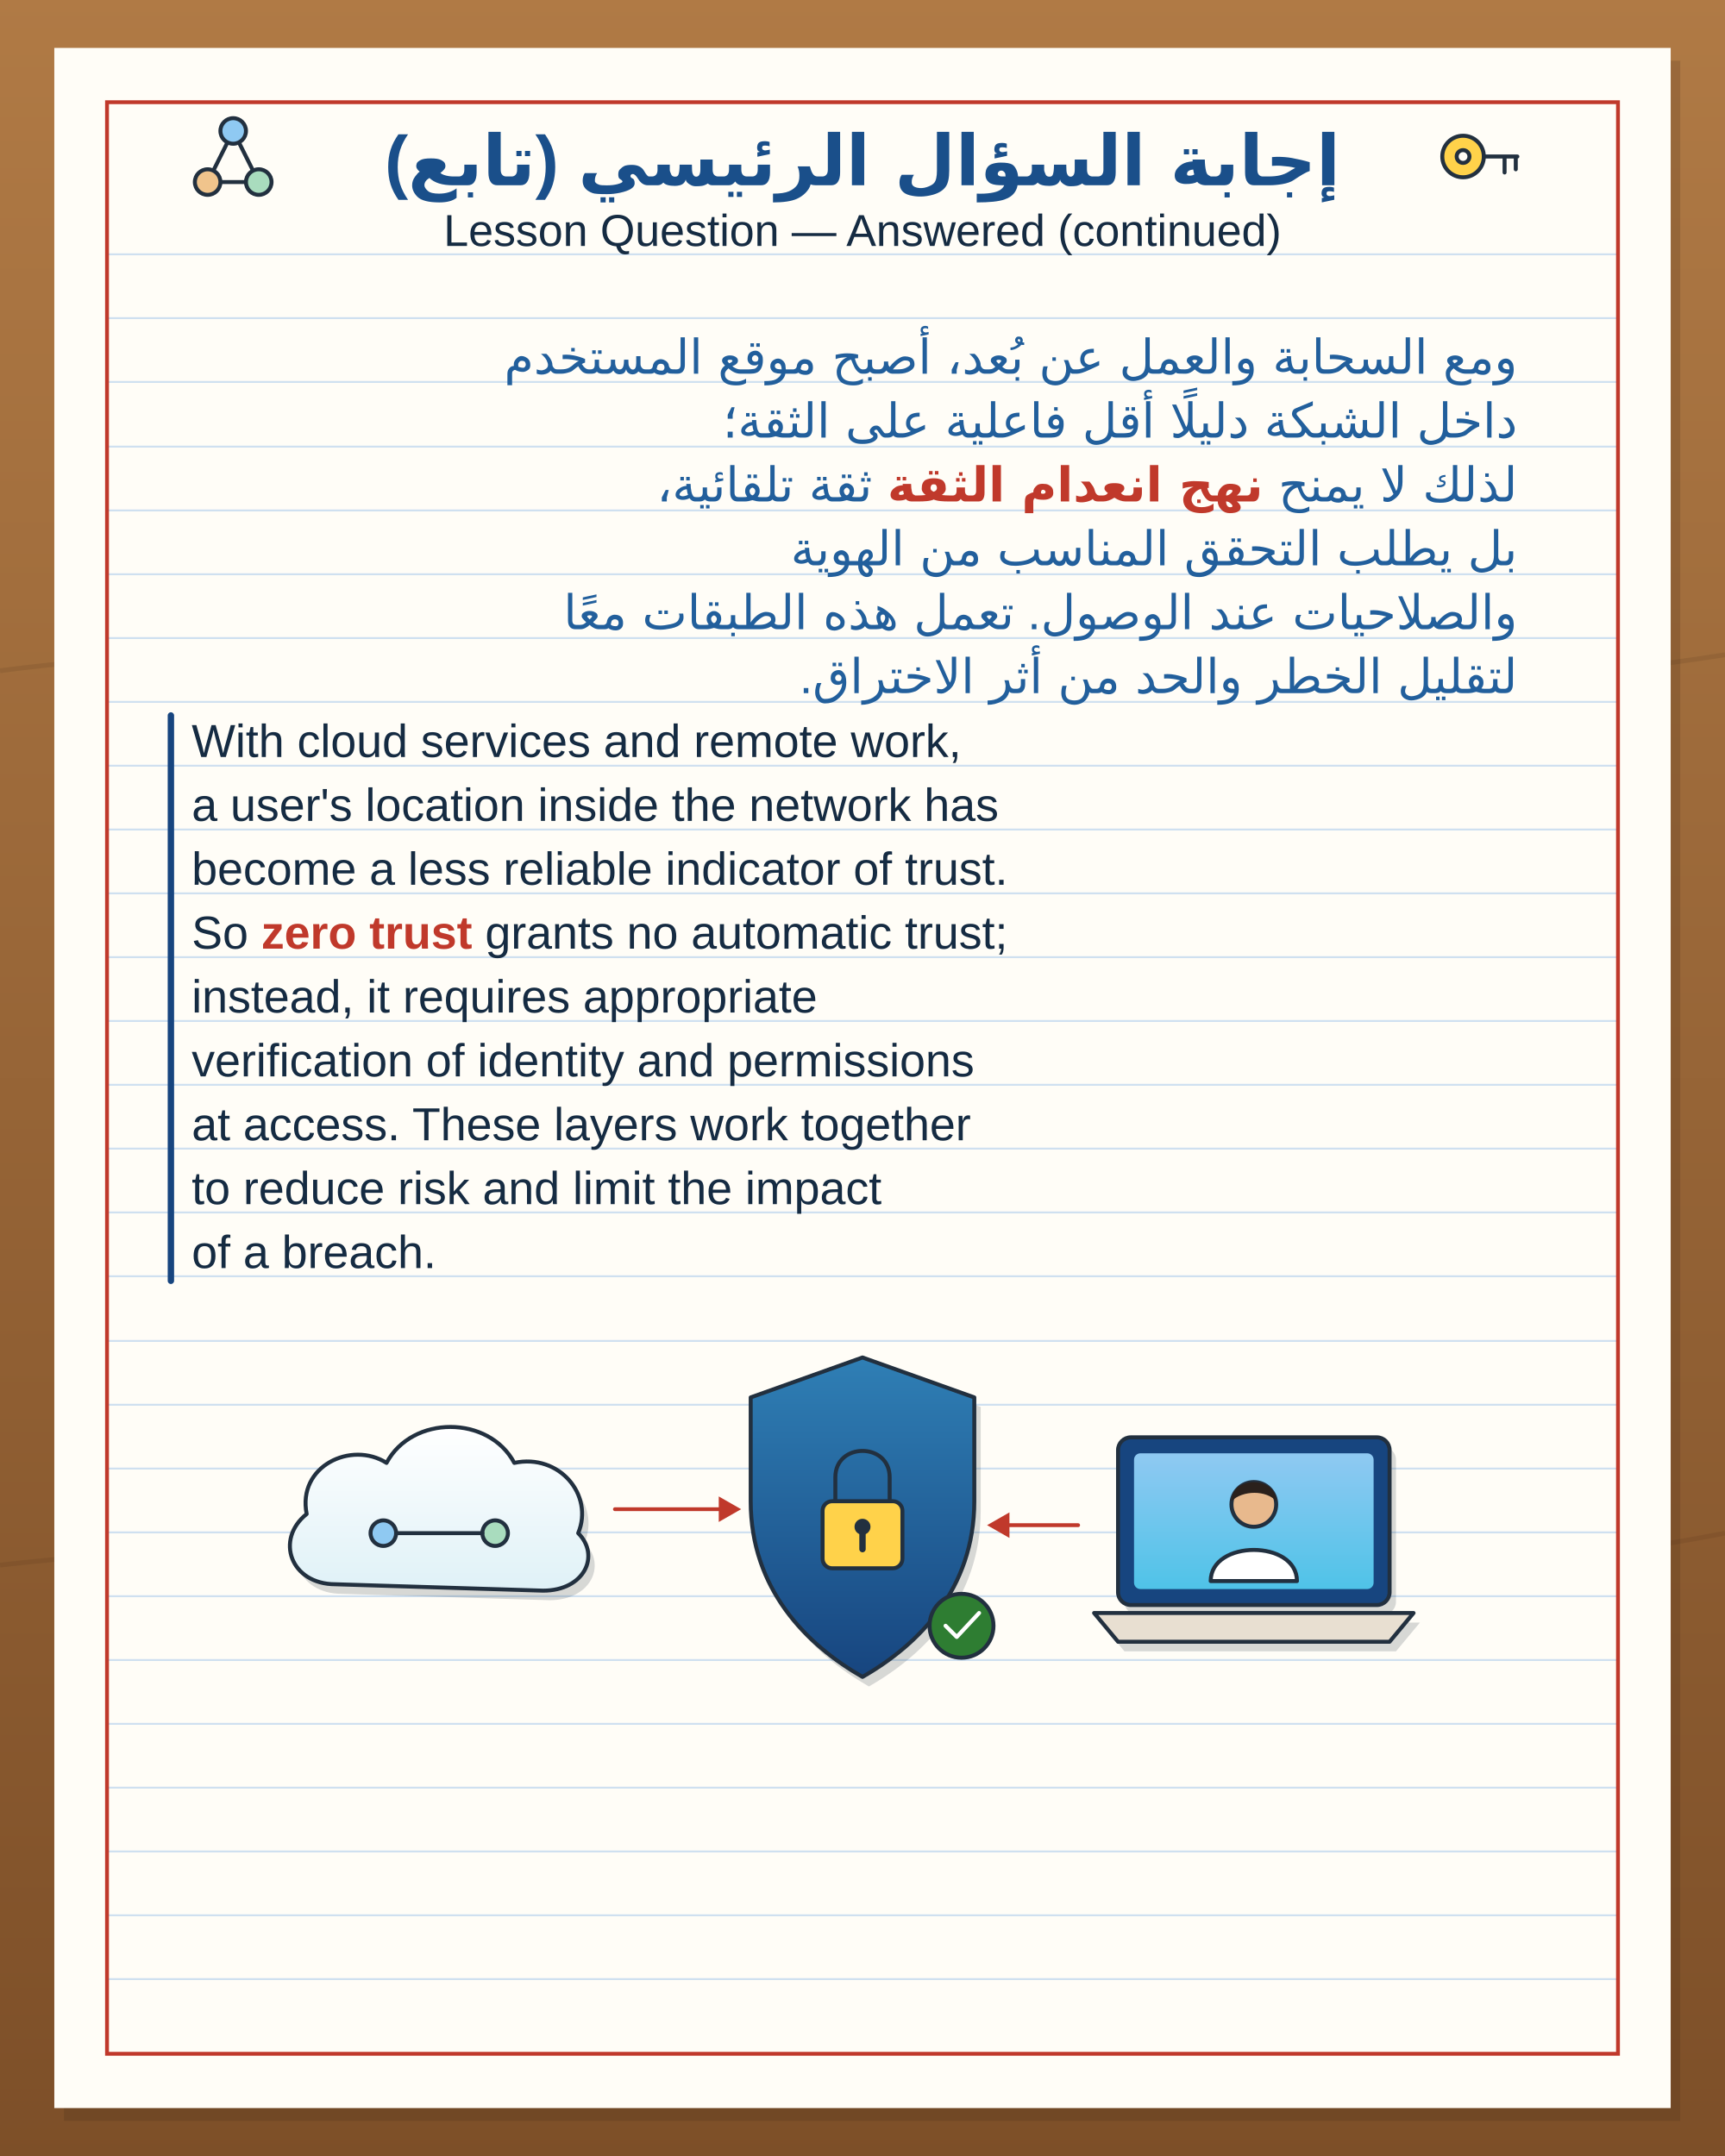
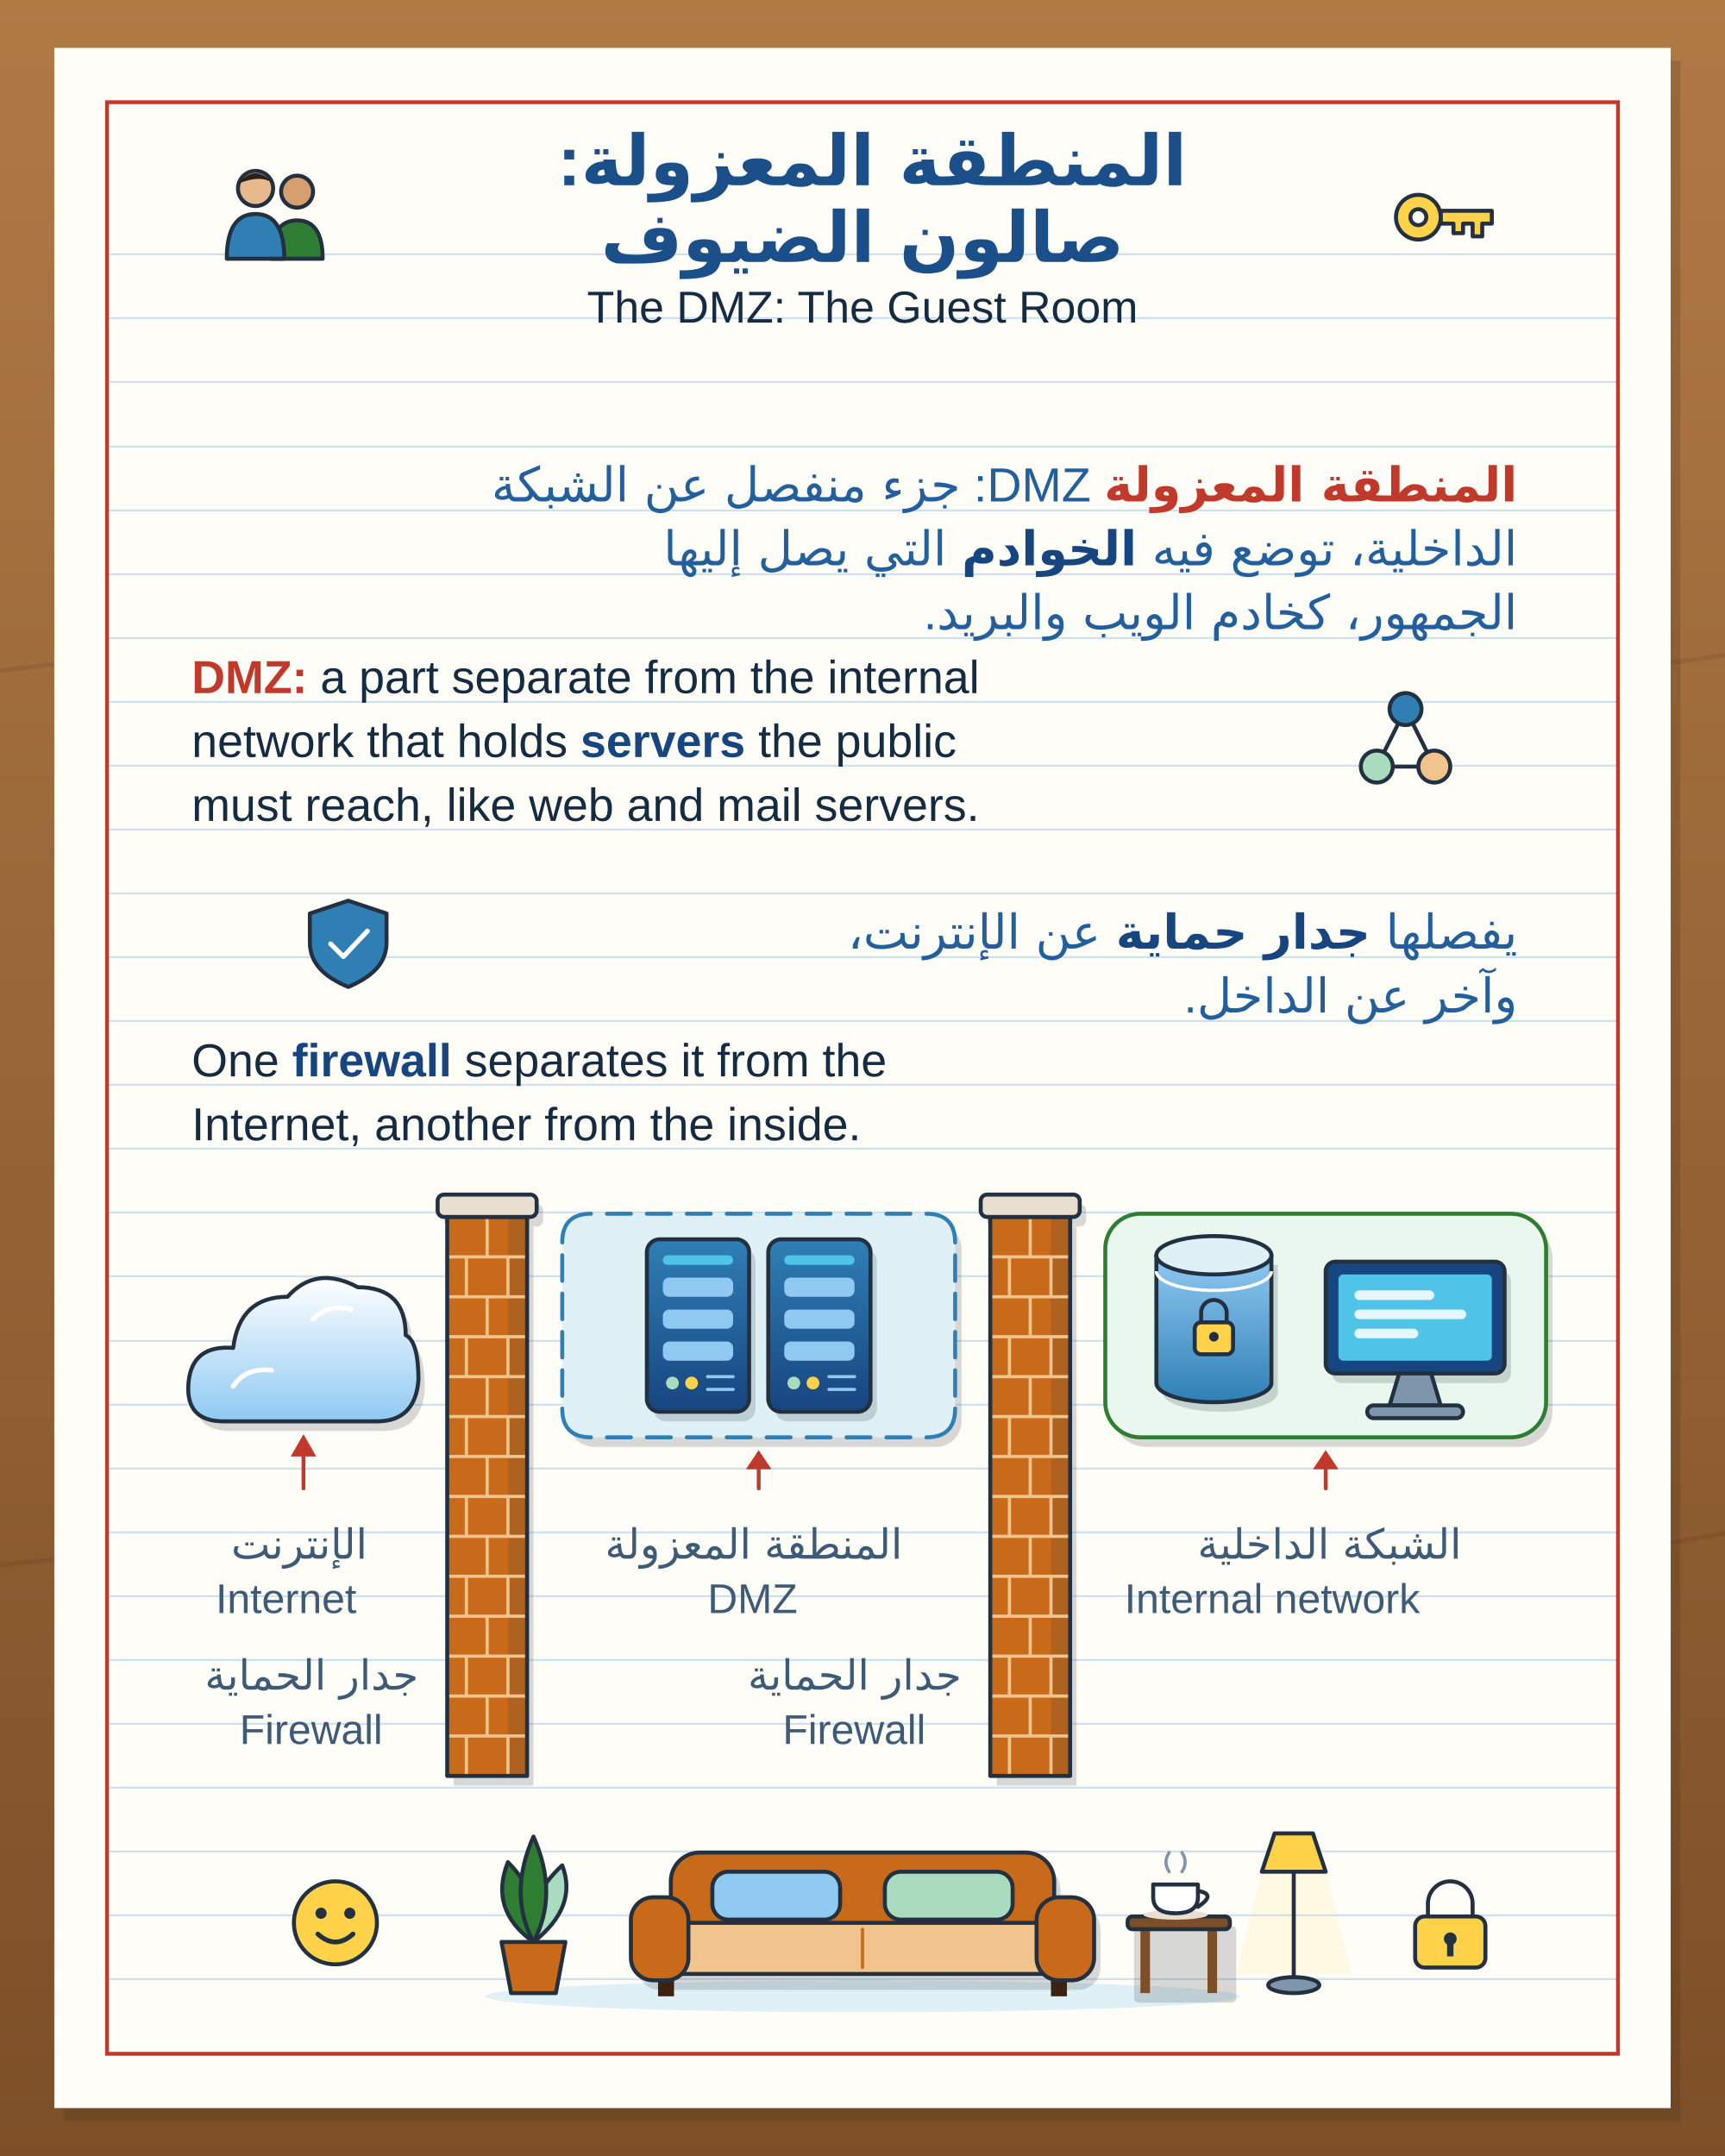
<svg xmlns="http://www.w3.org/2000/svg" width="1080" height="1350" viewBox="0 0 1080 1350" preserveAspectRatio="xMidYMid meet" style="width:100%;height:auto;max-width:1080px;display:block;margin:0 auto;">
  <defs>
    <linearGradient id="pmDesk" x1="0" y1="0" x2="0" y2="1">
      <stop offset="0" stop-color="#b07a45" />
      <stop offset="1" stop-color="#7d4f28" />
    </linearGradient>
    <pattern id="pmRules" x="0" y="120" width="1080" height="40" patternUnits="userSpaceOnUse">
      <line x1="0" y1="39.5" x2="1080" y2="39.5" stroke="#cfe0f0" stroke-width="1.4" />
    </pattern>
-     <linearGradient id="ilCloud" x1="0" y1="0" x2="0" y2="1">
-       <stop offset="0" stop-color="#ffffff" />
-       <stop offset="1" stop-color="#dff1f7" />
-     </linearGradient>
-     <linearGradient id="ilShield" x1="0" y1="0" x2="0" y2="1">
-       <stop offset="0" stop-color="#2f7fb5" />
-       <stop offset="1" stop-color="#17457f" />
-     </linearGradient>
-     <linearGradient id="ilScreen" x1="0" y1="0" x2="0" y2="1">
-       <stop offset="0" stop-color="#8fc9f2" />
-       <stop offset="1" stop-color="#4fc3e8" />
-     </linearGradient>
  </defs>
  <rect x="0" y="0" width="1080" height="1350" fill="url(#pmDesk)" />
  <path d="M0 420 C 300 380, 700 470, 1080 410" fill="none" stroke="#3a2411" stroke-width="3" opacity=".12" />
  <path d="M0 980 C 350 940, 720 1030, 1080 960" fill="none" stroke="#3a2411" stroke-width="3" opacity=".12" />
  <rect x="40" y="38" width="1012" height="1290" fill="#3a2411" opacity=".18" />
  <rect x="34" y="30" width="1012" height="1290" fill="#fffdf7" />
  <rect x="67" y="120" width="946" height="1152" fill="url(#pmRules)" />
  <rect x="67" y="64" width="946" height="1222" fill="none" stroke="#c0392b" stroke-width="2.4" />
-   <g transform="translate(174 886)">
-     <path d="M40 112 C12 112 2 84 22 68 C16 38 50 22 72 36 C88 6 136 6 152 36 C180 30 202 56 192 80 C206 94 196 116 170 116 Z" fill="#22303f" opacity=".18" />
-   </g>
-   <g transform="translate(474 856)">
-     <path d="M70 0 L140 25 L140 90 C140 145 105 180 70 200 C35 180 0 145 0 90 L0 25 Z" fill="#22303f" opacity=".18" />
-   </g>
-   <g transform="translate(704 906)">
-     <rect x="0" y="0" width="170" height="105" rx="8" fill="#22303f" opacity=".18" />
-     <path d="M-15 110 L185 110 L170 128 L0 128 Z" fill="#22303f" opacity=".18" />
-   </g>
-   <rect x="105" y="446" width="4" height="358" rx="2" fill="#17457f" />
-   <line x1="385" y1="945" x2="450" y2="945" stroke="#c0392b" stroke-width="2.4" stroke-linecap="round" />
-   <polygon points="450,937 464,945 450,953" fill="#c0392b" />
-   <line x1="675" y1="955" x2="632" y2="955" stroke="#c0392b" stroke-width="2.4" stroke-linecap="round" />
-   <polygon points="632,947 618,955 632,963" fill="#c0392b" />
-   <g transform="translate(170 880)">
-     <path d="M40 112 C12 112 2 84 22 68 C16 38 50 22 72 36 C88 6 136 6 152 36 C180 30 202 56 192 80 C206 94 196 116 170 116 Z" fill="url(#ilCloud)" stroke="#22303f" stroke-width="2.5" stroke-linecap="round" stroke-linejoin="round" />
-     <circle cx="70" cy="80" r="8" fill="#8fc9f2" stroke="#22303f" stroke-width="2.5" />
-     <circle cx="140" cy="80" r="8" fill="#a9dcbe" stroke="#22303f" stroke-width="2.5" />
-     <line x1="78" y1="80" x2="132" y2="80" stroke="#22303f" stroke-width="2.5" stroke-linecap="round" />
-   </g>
-   <g transform="translate(470 850)">
-     <path d="M70 0 L140 25 L140 90 C140 145 105 180 70 200 C35 180 0 145 0 90 L0 25 Z" fill="url(#ilShield)" stroke="#22303f" stroke-width="2.5" stroke-linecap="round" stroke-linejoin="round" />
-     <path d="M53 90 L53 75 C53 53 87 53 87 75 L87 90" fill="none" stroke="#22303f" stroke-width="2.5" stroke-linecap="round" stroke-linejoin="round" />
-     <rect x="45" y="90" width="50" height="42" rx="6" fill="#ffd24a" stroke="#22303f" stroke-width="2.5" />
-     <circle cx="70" cy="106" r="5" fill="#22303f" />
-     <rect x="68" y="108" width="4" height="14" rx="2" fill="#22303f" />
-     <circle cx="132" cy="168" r="20" fill="#2e7d32" stroke="#22303f" stroke-width="2.5" />
-     <path d="M122 168 L129 175 L143 160" fill="none" stroke="#ffffff" stroke-width="2.5" stroke-linecap="round" stroke-linejoin="round" />
-   </g>
-   <g transform="translate(700 900)">
-     <rect x="0" y="0" width="170" height="105" rx="8" fill="#17457f" stroke="#22303f" stroke-width="2.5" />
-     <rect x="10" y="10" width="150" height="85" rx="4" fill="url(#ilScreen)" />
-     <path d="M58 90 C58 64 112 64 112 90 Z" fill="#ffffff" stroke="#22303f" stroke-width="2.5" stroke-linejoin="round" />
-     <circle cx="85" cy="42" r="14" fill="#e8b98d" stroke="#22303f" stroke-width="2.5" />
-     <path d="M71 40 C71 24 99 24 99 40 C93 33 78 33 71 40 Z" fill="#2b211c" />
-     <path d="M-15 110 L185 110 L170 128 L0 128 Z" fill="#e8dfd1" stroke="#22303f" stroke-width="2.5" stroke-linejoin="round" />
-   </g>
-   <g transform="translate(120 72)">
-     <line x1="26" y1="10" x2="10" y2="42" stroke="#22303f" stroke-width="2.5" stroke-linecap="round" />
-     <line x1="26" y1="10" x2="42" y2="42" stroke="#22303f" stroke-width="2.5" stroke-linecap="round" />
-     <line x1="10" y1="42" x2="42" y2="42" stroke="#22303f" stroke-width="2.5" stroke-linecap="round" />
-     <circle cx="26" cy="10" r="8" fill="#8fc9f2" stroke="#22303f" stroke-width="2.5" />
-     <circle cx="10" cy="42" r="8" fill="#f0c48c" stroke="#22303f" stroke-width="2.5" />
-     <circle cx="42" cy="42" r="8" fill="#a9dcbe" stroke="#22303f" stroke-width="2.5" />
-   </g>
-   <g transform="translate(900 72)">
-     <circle cx="16" cy="26" r="13" fill="#ffd24a" stroke="#22303f" stroke-width="2.5" />
-     <circle cx="16" cy="26" r="4" fill="#fffdf7" stroke="#22303f" stroke-width="2.5" />
-     <path d="M29 26 L50 26 M42 26 L42 36 M49 26 L49 34" fill="none" stroke="#22303f" stroke-width="2.5" stroke-linecap="round" stroke-linejoin="round" />
-   </g>
-   <text x="540" y="116" direction="rtl" unicode-bidi="plaintext" text-anchor="middle" font-family="Tahoma, Arial, Segoe UI, sans-serif" font-size="44" font-weight="bold" fill="#1a4f8a">إجابة السؤال الرئيسي (تابع)</text>
-   <text x="540" y="154" direction="ltr" unicode-bidi="plaintext" text-anchor="middle" font-family="Segoe Print, Comic Sans MS, Arial, sans-serif" font-size="28" font-weight="normal" fill="#152b42">Lesson Question — Answered (continued)</text>
-   <text x="950" y="234" direction="rtl" unicode-bidi="plaintext" text-anchor="start" font-family="Tahoma, Arial, Segoe UI, sans-serif" font-size="30" font-weight="normal" fill="#225f9c">
-     <tspan x="950" dy="0">ومع السحابة والعمل عن بُعد، أصبح موقع المستخدم</tspan>
-     <tspan x="950" dy="40">داخل الشبكة دليلًا أقل فاعلية على الثقة؛</tspan>
-     <tspan x="950" dy="40">لذلك لا يمنح <tspan font-weight="bold" fill="#c0392b">نهج انعدام الثقة</tspan> ثقة تلقائية،</tspan>
-     <tspan x="950" dy="40">بل يطلب التحقق المناسب من الهوية</tspan>
-     <tspan x="950" dy="40">والصلاحيات عند الوصول. تعمل هذه الطبقات معًا</tspan>
-     <tspan x="950" dy="40">لتقليل الخطر والحد من أثر الاختراق.</tspan>
-   </text>
-   <text x="120" y="474" direction="ltr" unicode-bidi="plaintext" text-anchor="start" font-family="Segoe Print, Comic Sans MS, Arial, sans-serif" font-size="29" font-weight="normal" fill="#152b42">
-     <tspan x="120" dy="0">With cloud services and remote work,</tspan>
-     <tspan x="120" dy="40">a user's location inside the network has</tspan>
-     <tspan x="120" dy="40">become a less reliable indicator of trust.</tspan>
-     <tspan x="120" dy="40">So <tspan font-weight="bold" fill="#c0392b">zero trust</tspan> grants no automatic trust;</tspan>
-     <tspan x="120" dy="40">instead, it requires appropriate</tspan>
-     <tspan x="120" dy="40">verification of identity and permissions</tspan>
-     <tspan x="120" dy="40">at access. These layers work together</tspan>
-     <tspan x="120" dy="40">to reduce risk and limit the impact</tspan>
-     <tspan x="120" dy="40">of a breach.</tspan>
-   </text>
+   <defs>
+     <linearGradient id="ilCloud" x1="0" y1="0" x2="0" y2="1">
+       <stop offset="0" stop-color="#ffffff" />
+       <stop offset="1" stop-color="#8fc9f2" />
+     </linearGradient>
+     <linearGradient id="ilSrv" x1="0" y1="0" x2="0" y2="1">
+       <stop offset="0" stop-color="#2f7fb5" />
+       <stop offset="1" stop-color="#17457f" />
+     </linearGradient>
+     <linearGradient id="ilDb" x1="0" y1="0" x2="0" y2="1">
+       <stop offset="0" stop-color="#8fc9f2" />
+       <stop offset="1" stop-color="#2f7fb5" />
+     </linearGradient>
+   </defs>
+   <g>
+     <g transform="translate(4 6)" fill="#22303f" opacity=".18">
+       <path d="M140 890 Q116 890 118 866 Q120 842 146 844 Q150 812 180 812 Q198 792 224 806 Q254 806 254 836 Q262 840 262 864 Q260 890 236 890 Z" />
+       <rect x="280" y="762" width="50" height="350" />
+       <rect x="274" y="748" width="62" height="14" rx="4" />
+       <rect x="352" y="760" width="246" height="140" rx="16" />
+       <rect x="620" y="762" width="50" height="350" />
+       <rect x="614" y="748" width="62" height="14" rx="4" />
+       <rect x="692" y="760" width="276" height="140" rx="22" />
+     </g>
+     <path d="M140 890 Q116 890 118 866 Q120 842 146 844 Q150 812 180 812 Q198 792 224 806 Q254 806 254 836 Q262 840 262 864 Q260 890 236 890 Z" fill="url(#ilCloud)" stroke="#22303f" stroke-width="2.5" stroke-linecap="round" stroke-linejoin="round" />
+     <path d="M146 868 Q154 856 170 858 M196 826 Q206 816 220 820" fill="none" stroke="#ffffff" stroke-width="3" stroke-linecap="round" />
+     <rect x="280" y="762" width="50" height="350" fill="#c96a1b" />
+     <rect x="318" y="762" width="12" height="350" fill="#7d4f28" opacity=".35" />
+     <path d="M280 787H330M280 812H330M280 837H330M280 862H330M280 887H330M280 912H330M280 937H330M280 962H330M280 987H330M280 1012H330M280 1037H330M280 1062H330M280 1087H330M305 762V787M292 787V812M318 787V812M305 812V837M292 837V862M318 837V862M305 862V887M292 887V912M318 887V912M305 912V937M292 937V962M318 937V962M305 962V987M292 987V1012M318 987V1012M305 1012V1037M292 1037V1062M318 1037V1062M305 1062V1087M292 1087V1112M318 1087V1112" fill="none" stroke="#f0c48c" stroke-width="2" stroke-linecap="round" />
+     <rect x="280" y="762" width="50" height="350" fill="none" stroke="#22303f" stroke-width="2.5" stroke-linejoin="round" />
+     <rect x="274" y="748" width="62" height="14" rx="4" fill="#e8dfd1" stroke="#22303f" stroke-width="2.5" />
+     <rect x="352" y="760" width="246" height="140" rx="16" fill="#dff1f7" />
+     <path d="M352 778 Q352 760 370 760 M380 760H395M405 760H420M430 760H445M455 760H470M480 760H495M505 760H520M530 760H545M555 760H570 M580 760 Q598 760 598 778 M598 786V802M598 810V826M598 834V850M598 858V874 M598 882 Q598 900 580 900 M570 900H555M545 900H530M520 900H505M495 900H480M470 900H455M445 900H430M420 900H405M395 900H380 M370 900 Q352 900 352 882 M352 874V858M352 850V834M352 826V810M352 802V786" fill="none" stroke="#2f7fb5" stroke-width="2.5" stroke-linecap="round" />
+     <g transform="translate(4 6)" fill="#22303f" opacity=".18">
+       <rect x="405" y="776" width="64" height="108" rx="8" />
+       <rect x="481" y="776" width="64" height="108" rx="8" />
+     </g>
+     <rect x="405" y="776" width="64" height="108" rx="8" fill="url(#ilSrv)" stroke="#22303f" stroke-width="2.5" />
+     <rect x="415" y="786" width="44" height="6" rx="3" fill="#4fc3e8" />
+     <rect x="415" y="800" width="44" height="12" rx="4" fill="#8fc9f2" />
+     <rect x="415" y="820" width="44" height="12" rx="4" fill="#8fc9f2" />
+     <rect x="415" y="840" width="44" height="12" rx="4" fill="#8fc9f2" />
+     <circle cx="421" cy="866" r="4" fill="#a9dcbe" />
+     <circle cx="433" cy="866" r="4" fill="#ffd24a" />
+     <path d="M443 862H459M443 870H459" fill="none" stroke="#8fc9f2" stroke-width="2" stroke-linecap="round" />
+     <rect x="481" y="776" width="64" height="108" rx="8" fill="url(#ilSrv)" stroke="#22303f" stroke-width="2.5" />
+     <rect x="491" y="786" width="44" height="6" rx="3" fill="#4fc3e8" />
+     <rect x="491" y="800" width="44" height="12" rx="4" fill="#8fc9f2" />
+     <rect x="491" y="820" width="44" height="12" rx="4" fill="#8fc9f2" />
+     <rect x="491" y="840" width="44" height="12" rx="4" fill="#8fc9f2" />
+     <circle cx="497" cy="866" r="4" fill="#a9dcbe" />
+     <circle cx="509" cy="866" r="4" fill="#ffd24a" />
+     <path d="M519 862H535M519 870H535" fill="none" stroke="#8fc9f2" stroke-width="2" stroke-linecap="round" />
+     <rect x="620" y="762" width="50" height="350" fill="#c96a1b" />
+     <rect x="658" y="762" width="12" height="350" fill="#7d4f28" opacity=".35" />
+     <path d="M620 787H670M620 812H670M620 837H670M620 862H670M620 887H670M620 912H670M620 937H670M620 962H670M620 987H670M620 1012H670M620 1037H670M620 1062H670M620 1087H670M645 762V787M632 787V812M658 787V812M645 812V837M632 837V862M658 837V862M645 862V887M632 887V912M658 887V912M645 912V937M632 937V962M658 937V962M645 962V987M632 987V1012M658 987V1012M645 1012V1037M632 1037V1062M658 1037V1062M645 1062V1087M632 1087V1112M658 1087V1112" fill="none" stroke="#f0c48c" stroke-width="2" stroke-linecap="round" />
+     <rect x="620" y="762" width="50" height="350" fill="none" stroke="#22303f" stroke-width="2.5" stroke-linejoin="round" />
+     <rect x="614" y="748" width="62" height="14" rx="4" fill="#e8dfd1" stroke="#22303f" stroke-width="2.5" />
+     <rect x="692" y="760" width="276" height="140" rx="22" fill="#e9f7ee" stroke="#2e7d32" stroke-width="2.5" />
+     <g transform="translate(4 6)" fill="#22303f" opacity=".18">
+       <path d="M724 786 V866 A36 12 0 0 0 796 866 V786 Z" />
+       <rect x="830" y="790" width="112" height="70" rx="6" />
+     </g>
+     <path d="M724 786 V866 A36 12 0 0 0 796 866 V786 Z" fill="url(#ilDb)" stroke="#22303f" stroke-width="2.5" stroke-linejoin="round" />
+     <path d="M724 796 A36 12 0 0 0 796 796" fill="none" stroke="#ffffff" stroke-width="2" />
+     <ellipse cx="760" cy="786" rx="36" ry="12" fill="#dff1f7" stroke="#22303f" stroke-width="2.5" />
+     <path d="M752 828 V822 A8 8 0 0 1 768 822 V828" fill="none" stroke="#22303f" stroke-width="2.5" stroke-linecap="round" />
+     <rect x="748" y="828" width="24" height="20" rx="4" fill="#ffd24a" stroke="#22303f" stroke-width="2.5" />
+     <circle cx="760" cy="837" r="3" fill="#22303f" />
+     <rect x="830" y="790" width="112" height="70" rx="6" fill="#17457f" stroke="#22303f" stroke-width="2.5" />
+     <rect x="838" y="798" width="96" height="54" rx="3" fill="#4fc3e8" />
+     <rect x="848" y="808" width="50" height="6" rx="3" fill="#ffffff" opacity=".85" />
+     <rect x="848" y="820" width="70" height="6" rx="3" fill="#ffffff" opacity=".85" />
+     <rect x="848" y="832" width="40" height="6" rx="3" fill="#ffffff" opacity=".85" />
+     <path d="M876 860 L870 880 H902 L896 860 Z" fill="#7f95ab" stroke="#22303f" stroke-width="2.5" stroke-linejoin="round" />
+     <rect x="856" y="880" width="60" height="8" rx="4" fill="#7f95ab" stroke="#22303f" stroke-width="2.5" />
+     <path d="M190 932 V910" fill="none" stroke="#c0392b" stroke-width="2.4" stroke-linecap="round" />
+     <polygon points="182,912 190,898 198,912" fill="#c0392b" />
+     <path d="M475 932 V918" fill="none" stroke="#c0392b" stroke-width="2.4" stroke-linecap="round" />
+     <polygon points="467,920 475,908 483,920" fill="#c0392b" />
+     <path d="M830 932 V918" fill="none" stroke="#c0392b" stroke-width="2.4" stroke-linecap="round" />
+     <polygon points="822,920 830,908 838,920" fill="#c0392b" />
+   </g>
+   <g transform="translate(140 100)">
+     <path d="M30 62 Q30 38 46 38 Q62 38 62 62 Z" fill="#2e7d32" stroke="#22303f" stroke-width="2.5" stroke-linejoin="round" />
+     <circle cx="46" cy="20" r="10" fill="#d59f6f" stroke="#22303f" stroke-width="2.5" />
+     <path d="M2 62 Q2 34 20 34 Q38 34 38 62 Z" fill="#2f7fb5" stroke="#22303f" stroke-width="2.5" stroke-linejoin="round" />
+     <circle cx="20" cy="18" r="11" fill="#e8b98d" stroke="#22303f" stroke-width="2.5" />
+     <path d="M9 15 Q20 2 31 15 Q24 9 9 15 Z" fill="#2b211c" />
+   </g>
+   <g transform="translate(872 112)">
+     <path d="M30 20 H62 V28 H56 V36 H50 V28 H44 V34 H38 V28 H30 Z" fill="#ffd24a" stroke="#22303f" stroke-width="2.5" stroke-linejoin="round" />
+     <circle cx="16" cy="24" r="14" fill="#ffd24a" stroke="#22303f" stroke-width="2.5" />
+     <circle cx="16" cy="24" r="5" fill="#fffdf7" stroke="#22303f" stroke-width="2.5" />
+   </g>
+   <g transform="translate(850 432)">
+     <path d="M30 12 L12 48 M30 12 L48 48 M12 48 H48" fill="none" stroke="#22303f" stroke-width="2.5" stroke-linecap="round" />
+     <circle cx="30" cy="12" r="10" fill="#2f7fb5" stroke="#22303f" stroke-width="2.5" />
+     <circle cx="12" cy="48" r="10" fill="#a9dcbe" stroke="#22303f" stroke-width="2.5" />
+     <circle cx="48" cy="48" r="10" fill="#f0c48c" stroke="#22303f" stroke-width="2.5" />
+   </g>
+   <g transform="translate(190 562)">
+     <path d="M28 2 L52 10 V28 C52 42 42 50 28 56 C14 50 4 42 4 28 V10 Z" fill="#2f7fb5" stroke="#22303f" stroke-width="2.5" stroke-linejoin="round" />
+     <path d="M17 29 L25 37 L40 21" fill="none" stroke="#ffffff" stroke-width="3" stroke-linecap="round" stroke-linejoin="round" />
+   </g>
+   <g>
+     <ellipse cx="540" cy="1250" rx="236" ry="10" fill="#dff1f7" />
+     <g transform="translate(4 6)" fill="#22303f" opacity=".18">
+       <rect x="420" y="1160" width="240" height="50" rx="18" />
+       <rect x="395" y="1188" width="290" height="52" rx="14" />
+       <rect x="706" y="1200" width="64" height="48" rx="3" />
+     </g>
+     <rect x="412" y="1236" width="10" height="14" fill="#3a2411" />
+     <rect x="658" y="1236" width="10" height="14" fill="#3a2411" />
+     <rect x="420" y="1160" width="240" height="50" rx="18" fill="#c96a1b" stroke="#22303f" stroke-width="2.5" />
+     <rect x="446" y="1172" width="80" height="30" rx="10" fill="#8fc9f2" stroke="#22303f" stroke-width="2.5" />
+     <rect x="554" y="1172" width="80" height="30" rx="10" fill="#a9dcbe" stroke="#22303f" stroke-width="2.5" />
+     <rect x="405" y="1204" width="270" height="32" rx="14" fill="#f0c48c" stroke="#22303f" stroke-width="2.5" />
+     <path d="M540 1208 V1232" fill="none" stroke="#c96a1b" stroke-width="2" stroke-linecap="round" />
+     <rect x="395" y="1188" width="36" height="52" rx="14" fill="#c96a1b" stroke="#22303f" stroke-width="2.5" />
+     <rect x="649" y="1188" width="36" height="52" rx="14" fill="#c96a1b" stroke="#22303f" stroke-width="2.5" />
+     <path d="M334 1216 Q306 1196 318 1166 Q340 1188 334 1216 Z" fill="#2e7d32" stroke="#22303f" stroke-width="2.5" stroke-linejoin="round" />
+     <path d="M334 1216 Q362 1194 352 1168 Q328 1190 334 1216 Z" fill="#a9dcbe" stroke="#22303f" stroke-width="2.5" stroke-linejoin="round" />
+     <path d="M334 1216 Q318 1186 334 1150 Q350 1186 334 1216 Z" fill="#2e7d32" stroke="#22303f" stroke-width="2.5" stroke-linejoin="round" />
+     <polygon points="314,1216 354,1216 348,1248 320,1248" fill="#c96a1b" stroke="#22303f" stroke-width="2.5" stroke-linejoin="round" />
+     <rect x="714" y="1206" width="6" height="42" fill="#7d4f28" />
+     <rect x="756" y="1206" width="6" height="42" fill="#7d4f28" />
+     <rect x="706" y="1200" width="64" height="8" rx="3" fill="#7d4f28" stroke="#22303f" stroke-width="2.5" />
+     <ellipse cx="736" cy="1199" rx="20" ry="3" fill="#e8dfd1" />
+     <path d="M750 1184 Q762 1186 750 1194" fill="none" stroke="#22303f" stroke-width="2.5" stroke-linecap="round" />
+     <path d="M722 1180 H750 V1188 Q750 1198 736 1198 Q722 1198 722 1188 Z" fill="#ffffff" stroke="#22303f" stroke-width="2.5" stroke-linejoin="round" />
+     <path d="M732 1172 Q728 1166 732 1160 M740 1172 Q744 1166 740 1160" fill="none" stroke="#7f95ab" stroke-width="2" stroke-linecap="round" />
+     <polygon points="790,1172 830,1172 846,1236 774,1236" fill="#ffd24a" opacity=".12" />
+     <path d="M810 1172 V1240" fill="none" stroke="#22303f" stroke-width="2.5" stroke-linecap="round" />
+     <polygon points="790,1172 830,1172 822,1148 798,1148" fill="#ffd24a" stroke="#22303f" stroke-width="2.5" stroke-linejoin="round" />
+     <ellipse cx="810" cy="1243" rx="16" ry="5" fill="#7f95ab" stroke="#22303f" stroke-width="2.5" />
+   </g>
+   <g transform="translate(210 1204)">
+     <circle cx="0" cy="0" r="26" fill="#ffd24a" stroke="#22303f" stroke-width="2.5" />
+     <circle cx="-9" cy="-6" r="3.5" fill="#22303f" />
+     <circle cx="9" cy="-6" r="3.5" fill="#22303f" />
+     <path d="M -11 7 Q 0 17 11 7" fill="none" stroke="#22303f" stroke-width="3" stroke-linecap="round" />
+   </g>
+   <g transform="translate(880 1176)">
+     <path d="M14 24 V16 A14 14 0 0 1 42 16 V24" fill="none" stroke="#22303f" stroke-width="2.5" stroke-linecap="round" />
+     <rect x="6" y="24" width="44" height="32" rx="6" fill="#ffd24a" stroke="#22303f" stroke-width="2.5" />
+     <circle cx="28" cy="38" r="4" fill="#22303f" />
+     <rect x="26" y="40" width="4" height="9" fill="#22303f" />
+   </g>
+   <text x="540" y="116" direction="rtl" unicode-bidi="plaintext" text-anchor="middle" font-family="Tahoma, Arial, Segoe UI, sans-serif" font-size="44" font-weight="bold" fill="#1a4f8a">
+     <tspan x="540" dy="0">المنطقة المعزولة:</tspan>
+     <tspan x="540" dy="48">صالون الضيوف</tspan>
+   </text>
+   <text x="540" y="202" direction="ltr" unicode-bidi="plaintext" text-anchor="middle" font-family="Segoe Print, Comic Sans MS, Arial, sans-serif" font-size="28" fill="#152b42">The DMZ: The Guest Room</text>
+   <text x="950" y="314" direction="rtl" unicode-bidi="plaintext" text-anchor="start" font-family="Tahoma, Arial, Segoe UI, sans-serif" font-size="30" fill="#225f9c">
+     <tspan x="950" dy="0">
+       <tspan font-weight="bold" fill="#c0392b">المنطقة المعزولة</tspan> DMZ: جزء منفصل عن الشبكة</tspan>
+     <tspan x="950" dy="40">الداخلية، توضع فيه <tspan font-weight="bold" fill="#17457f">الخوادم</tspan> التي يصل إليها</tspan>
+     <tspan x="950" dy="40">الجمهور، كخادم الويب والبريد.</tspan>
+   </text>
+   <text x="120" y="434" direction="ltr" unicode-bidi="plaintext" text-anchor="start" font-family="Segoe Print, Comic Sans MS, Arial, sans-serif" font-size="29" fill="#152b42">
+     <tspan x="120" dy="0">
+       <tspan font-weight="bold" fill="#c0392b">DMZ:</tspan> a part separate from the internal</tspan>
+     <tspan x="120" dy="40">network that holds <tspan font-weight="bold" fill="#17457f">servers</tspan> the public</tspan>
+     <tspan x="120" dy="40">must reach, like web and mail servers.</tspan>
+   </text>
+   <text x="950" y="594" direction="rtl" unicode-bidi="plaintext" text-anchor="start" font-family="Tahoma, Arial, Segoe UI, sans-serif" font-size="30" fill="#225f9c">
+     <tspan x="950" dy="0">يفصلها <tspan font-weight="bold" fill="#17457f">جدار حماية</tspan> عن الإنترنت،</tspan>
+     <tspan x="950" dy="40">وآخر عن الداخل.</tspan>
+   </text>
+   <text x="120" y="674" direction="ltr" unicode-bidi="plaintext" text-anchor="start" font-family="Segoe Print, Comic Sans MS, Arial, sans-serif" font-size="29" fill="#152b42">
+     <tspan x="120" dy="0">One <tspan font-weight="bold" fill="#17457f">firewall</tspan> separates it from the</tspan>
+     <tspan x="120" dy="40">Internet, another from the inside.</tspan>
+   </text>
+   <text x="230" y="976" direction="rtl" unicode-bidi="plaintext" text-anchor="start" font-family="Tahoma, Arial, Segoe UI, sans-serif" font-size="26" fill="#3d5a76">الإنترنت</text>
+   <text x="135" y="1010" direction="ltr" unicode-bidi="plaintext" text-anchor="start" font-family="Segoe Print, Comic Sans MS, Arial, sans-serif" font-size="26" fill="#3d5a76">Internet</text>
+   <text x="262" y="1058" direction="rtl" unicode-bidi="plaintext" text-anchor="start" font-family="Tahoma, Arial, Segoe UI, sans-serif" font-size="26" fill="#3d5a76">جدار الحماية</text>
+   <text x="150" y="1092" direction="ltr" unicode-bidi="plaintext" text-anchor="start" font-family="Segoe Print, Comic Sans MS, Arial, sans-serif" font-size="26" fill="#3d5a76">Firewall</text>
+   <text x="602" y="1058" direction="rtl" unicode-bidi="plaintext" text-anchor="start" font-family="Tahoma, Arial, Segoe UI, sans-serif" font-size="26" fill="#3d5a76">جدار الحماية</text>
+   <text x="490" y="1092" direction="ltr" unicode-bidi="plaintext" text-anchor="start" font-family="Segoe Print, Comic Sans MS, Arial, sans-serif" font-size="26" fill="#3d5a76">Firewall</text>
+   <text x="565" y="976" direction="rtl" unicode-bidi="plaintext" text-anchor="start" font-family="Tahoma, Arial, Segoe UI, sans-serif" font-size="26" fill="#3d5a76">المنطقة المعزولة</text>
+   <text x="443" y="1010" direction="ltr" unicode-bidi="plaintext" text-anchor="start" font-family="Segoe Print, Comic Sans MS, Arial, sans-serif" font-size="26" fill="#3d5a76">DMZ</text>
+   <text x="915" y="976" direction="rtl" unicode-bidi="plaintext" text-anchor="start" font-family="Tahoma, Arial, Segoe UI, sans-serif" font-size="26" fill="#3d5a76">الشبكة الداخلية</text>
+   <text x="704" y="1010" direction="ltr" unicode-bidi="plaintext" text-anchor="start" font-family="Segoe Print, Comic Sans MS, Arial, sans-serif" font-size="26" fill="#3d5a76">Internal network</text>
</svg>
